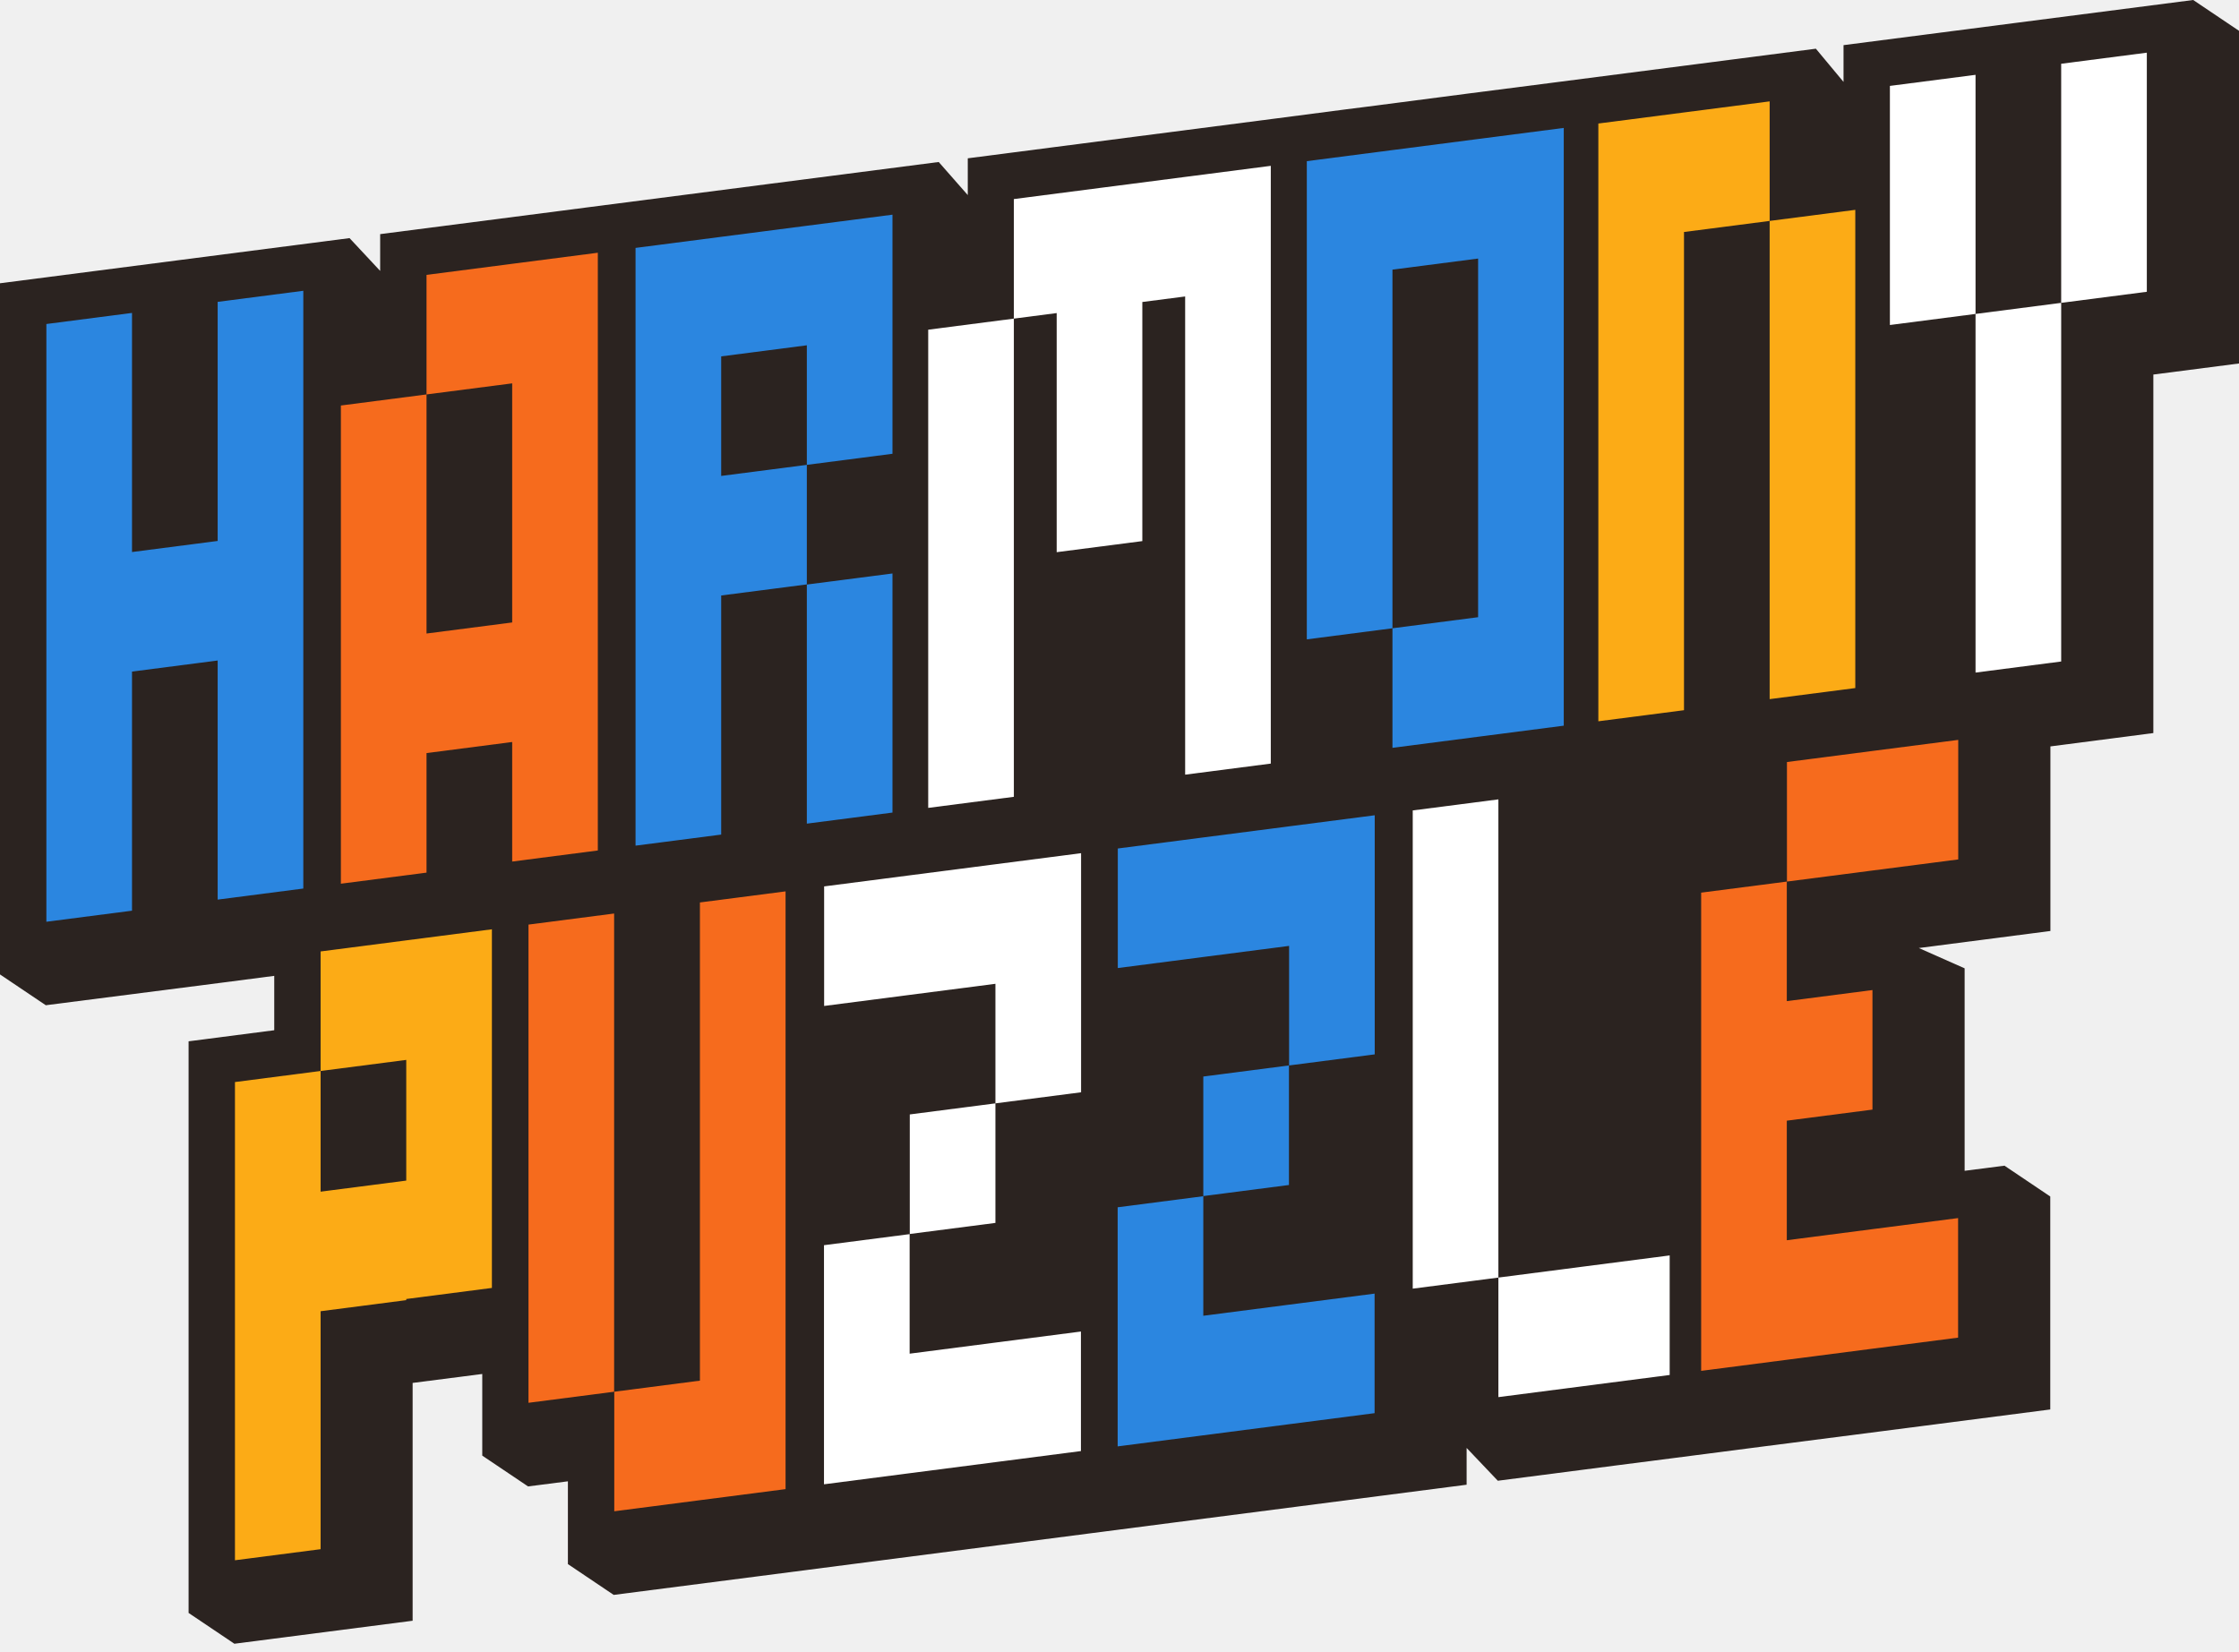
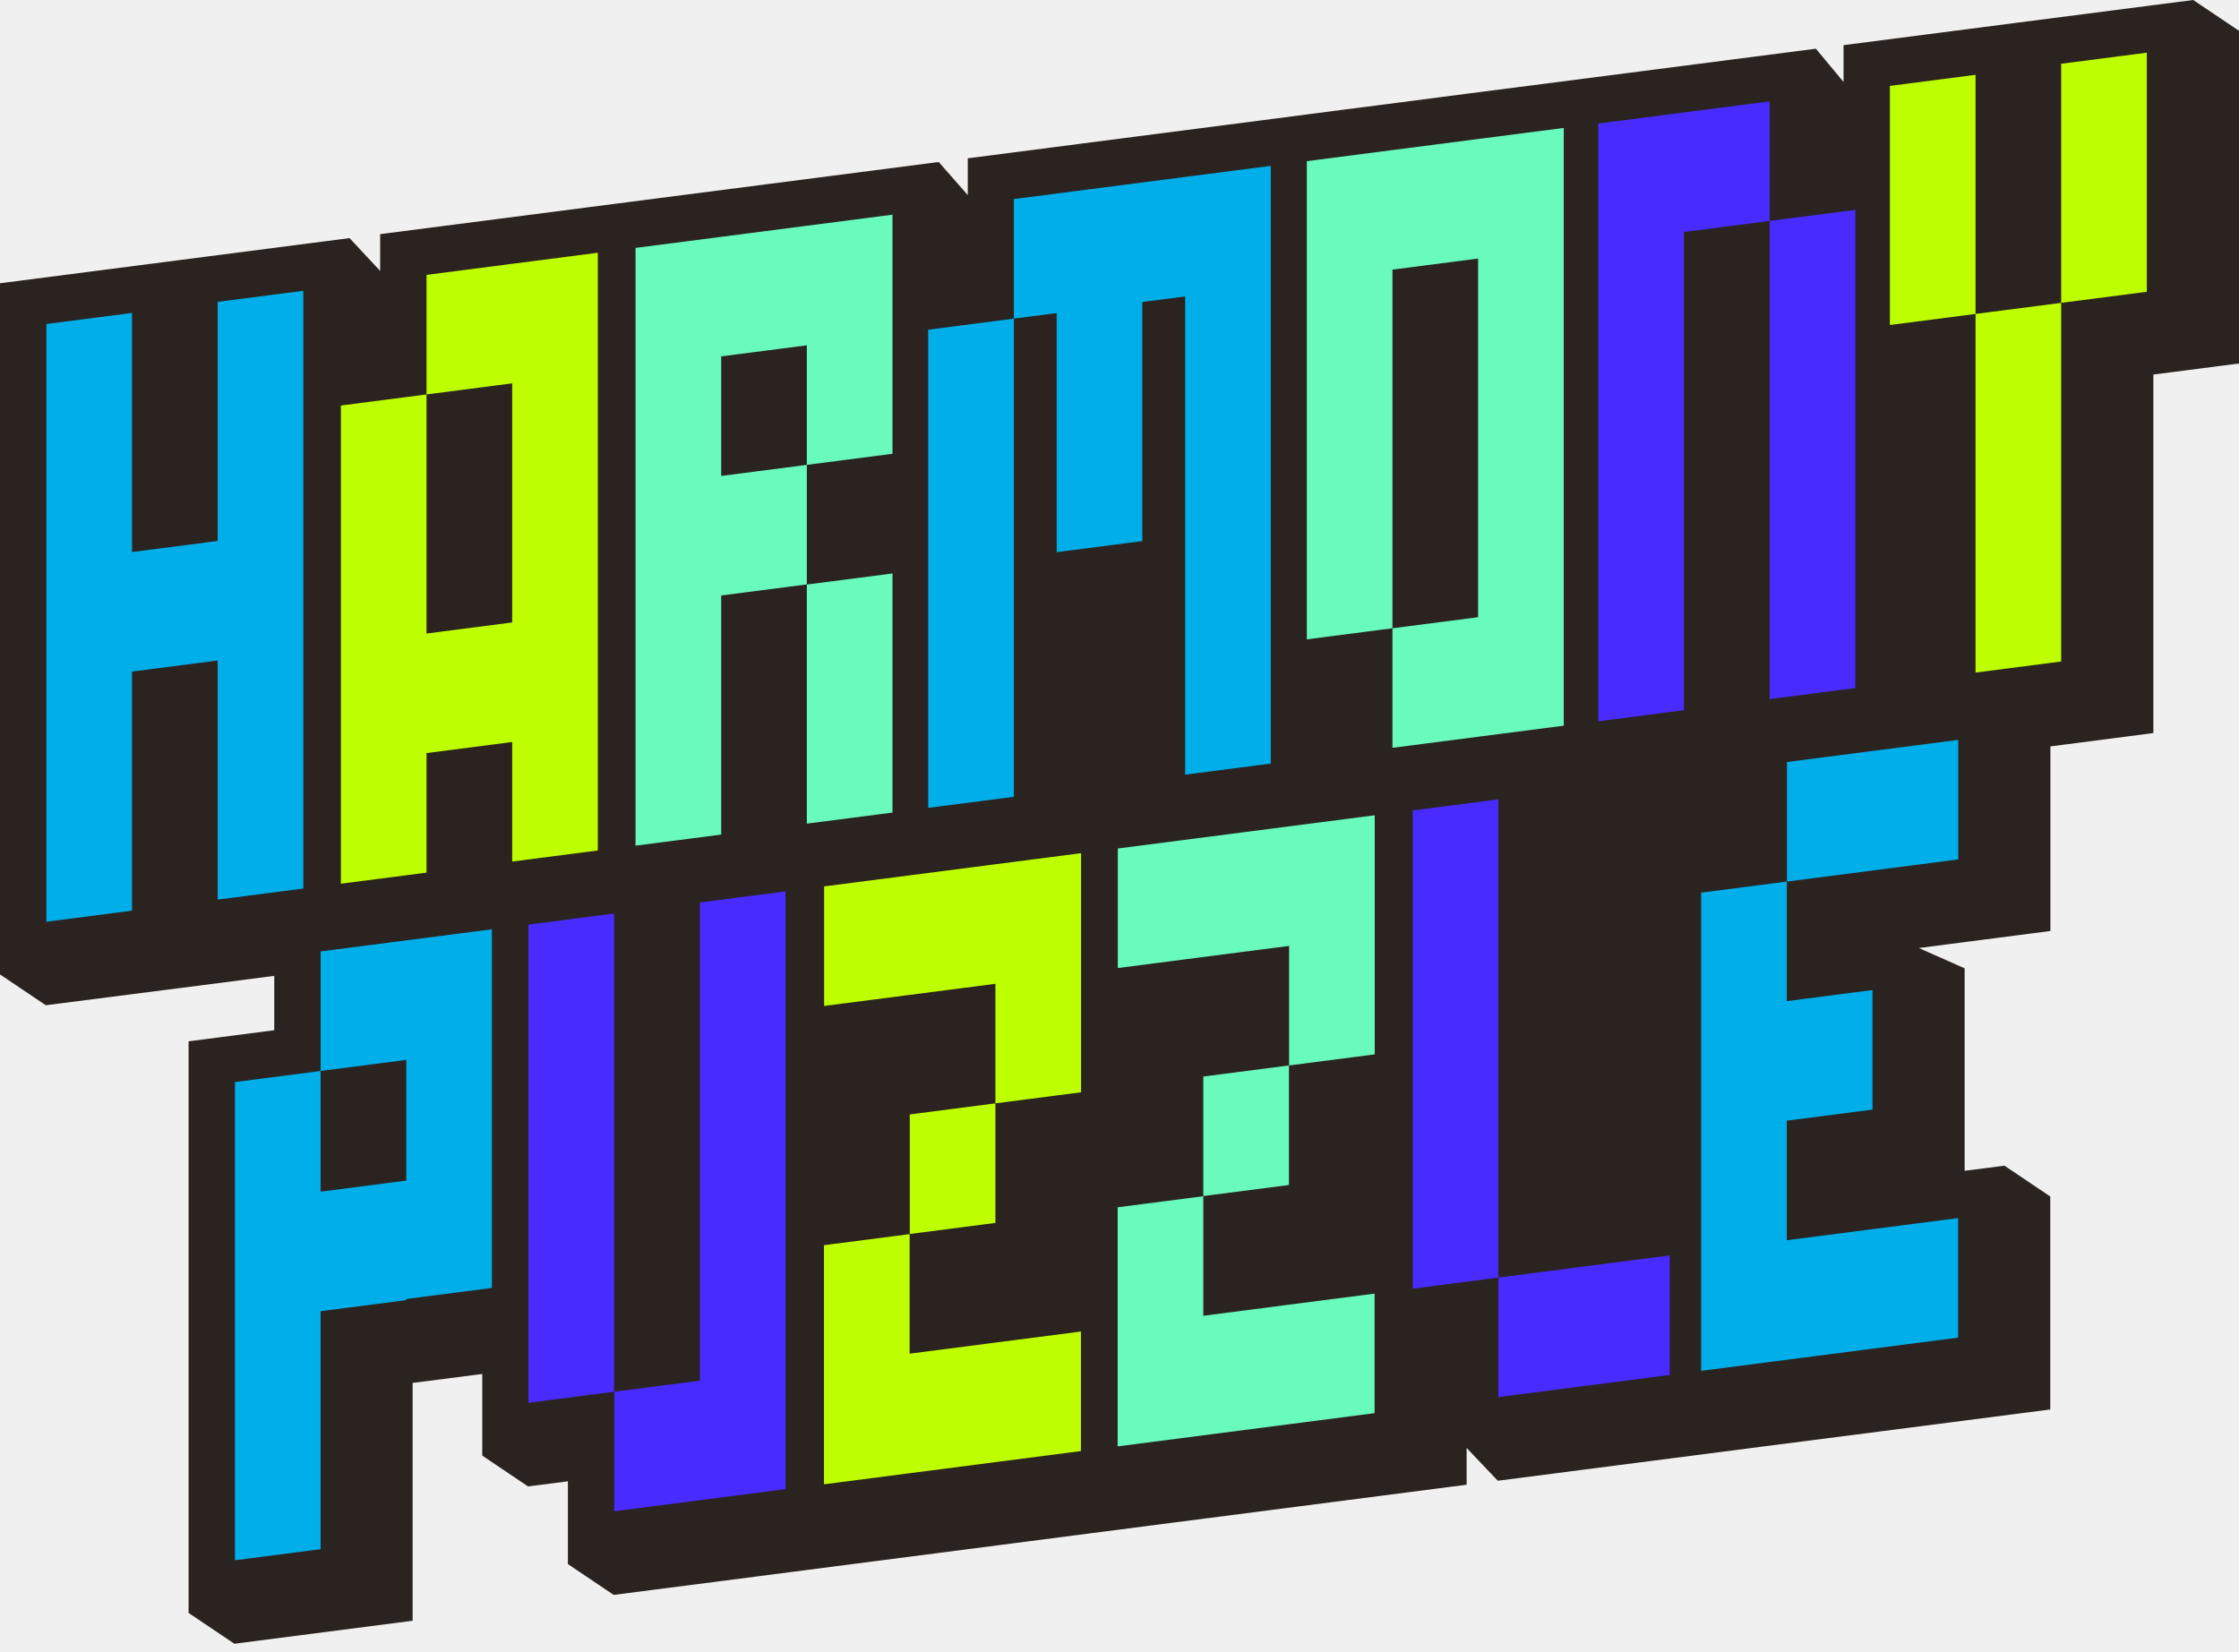
<svg xmlns="http://www.w3.org/2000/svg" width="248" height="183" viewBox="0 0 248 183" fill="none">
  <path d="M242.927 0L223.184 2.548L204.196 5.002V9.076L201.133 5.395L191.646 6.622L171.904 9.171L162.716 10.351L159.339 10.791L151.093 11.861L149.098 12.112L141.371 13.119L126.167 15.085L116.681 16.312L111.938 16.926L107.194 17.539V21.613L103.975 17.948L84.986 20.402L65.243 22.951L61.851 23.391L42.108 25.939V30.013L38.716 26.38L19.727 28.834L0 31.382V44.627V54.977V57.872V68.222V71.117V81.467V84.361V94.712V107.957L5.073 111.37L24.816 108.838L30.376 108.114V114.139L20.889 115.366V128.611V138.961V141.856V152.206V155.1V165.451V178.696L25.962 182.109L45.705 179.561V166.316V155.966V153.213L53.417 152.222V161.267L58.49 164.68L62.903 164.114V173.285L67.976 176.698L83.714 174.669L97.205 172.923L110.964 171.145L120.45 169.918L129.937 168.691L143.476 166.945L152.962 165.718L162.449 164.491V160.417L165.904 164.051L175.39 162.824L179.16 162.336L185.647 161.503L195.133 160.276L208.106 158.608L227.095 156.154V132.559L222.022 129.145L217.609 129.712V107.28L212.536 105.031L227.111 103.143V82.694L238.513 81.215V67.971V57.62V54.741V44.391V41.496L248 40.27V27.025V16.674V3.413L242.927 0Z" fill="#2B2320" />
-   <path d="M89.368 25.011C86.211 25.42 83.038 25.829 79.881 26.238C76.725 26.647 73.552 27.056 70.395 27.465C70.395 31.885 70.395 36.29 70.395 40.71C70.395 45.13 70.395 49.535 70.395 53.955C70.395 58.375 70.395 62.779 70.395 67.2C70.395 71.62 70.395 76.024 70.395 80.445C70.395 84.865 70.395 89.269 70.395 93.689C73.552 93.281 76.725 92.871 79.881 92.463C79.881 88.042 79.881 83.638 79.881 79.218C79.881 74.797 79.881 70.393 79.881 65.973C83.038 65.564 86.211 65.155 89.368 64.746C89.368 60.326 89.368 55.921 89.368 51.501C86.211 51.91 83.038 52.319 79.881 52.728C79.881 48.308 79.881 43.903 79.881 39.483C83.038 39.074 86.211 38.665 89.368 38.256C89.368 42.676 89.368 47.081 89.368 51.501C92.525 51.092 95.698 50.683 98.854 50.274C98.854 45.854 98.854 41.449 98.854 37.029C98.854 32.609 98.854 28.204 98.854 23.784C95.682 24.193 92.525 24.602 89.368 25.011Z" fill="#2B86E0" />
-   <path d="M89.368 91.251C92.525 90.842 95.698 90.433 98.854 90.024C98.854 85.604 98.854 81.2 98.854 76.779C98.854 72.359 98.854 67.955 98.854 63.535C95.698 63.944 92.525 64.353 89.368 64.761C89.368 69.182 89.368 73.586 89.368 78.006C89.368 82.411 89.368 86.831 89.368 91.251Z" fill="#2B86E0" />
-   <path d="M123.796 146.999C123.796 151.419 123.796 155.824 123.796 160.244C126.953 159.835 130.125 159.426 133.282 159.017C136.439 158.608 139.612 158.199 142.769 157.79C145.926 157.381 149.098 156.972 152.255 156.563C152.255 152.143 152.255 147.739 152.255 143.318C149.098 143.727 145.926 144.136 142.769 144.545C139.612 144.954 136.439 145.363 133.282 145.772C133.282 141.352 133.282 136.948 133.282 132.527C130.125 132.936 126.953 133.345 123.796 133.754C123.796 138.159 123.796 142.579 123.796 146.999Z" fill="#2B86E0" />
-   <path d="M142.785 91.55C139.628 91.959 136.455 92.368 133.298 92.777C130.141 93.186 126.968 93.595 123.812 94.004C123.812 98.424 123.812 102.829 123.812 107.249C126.968 106.84 130.141 106.431 133.298 106.022C136.455 105.613 139.628 105.204 142.785 104.795C142.785 109.215 142.785 113.62 142.785 118.04C145.941 117.631 149.114 117.222 152.271 116.813C152.271 112.393 152.271 107.988 152.271 103.568C152.271 99.148 152.271 94.743 152.271 90.323C149.114 90.732 145.941 91.141 142.785 91.55Z" fill="#2B86E0" />
-   <path d="M133.282 132.512C136.439 132.103 139.612 131.694 142.769 131.285C142.769 126.865 142.769 122.46 142.769 118.04C139.612 118.449 136.439 118.858 133.282 119.267C133.282 123.687 133.282 128.107 133.282 132.512Z" fill="#2B86E0" />
-   <path d="M44.998 104.182C41.841 104.591 38.669 105 35.512 105.409C35.512 109.829 35.512 114.233 35.512 118.653C38.669 118.244 41.841 117.835 44.998 117.426C44.998 121.847 44.998 126.251 44.998 130.671C44.998 130.719 44.998 130.766 44.998 130.797C41.841 131.206 38.669 131.615 35.512 132.024C35.512 131.977 35.512 131.93 35.512 131.898C35.512 127.478 35.512 123.074 35.512 118.653C32.355 119.062 29.182 119.471 26.025 119.88C26.025 124.301 26.025 128.705 26.025 133.125C26.025 137.545 26.025 141.95 26.025 146.37C26.025 150.79 26.025 155.195 26.025 159.615C26.025 164.035 26.025 168.44 26.025 172.86C29.182 172.451 32.355 172.042 35.512 171.633C35.512 167.213 35.512 162.808 35.512 158.388C35.512 154.015 35.512 149.642 35.512 145.269C38.669 144.86 41.841 144.451 44.998 144.042C44.998 143.995 44.998 143.948 44.998 143.916C48.155 143.507 51.328 143.098 54.485 142.689C54.485 138.269 54.485 133.865 54.485 129.444C54.485 125.024 54.485 120.62 54.485 116.199C54.485 111.779 54.485 107.375 54.485 102.955C51.328 103.364 48.155 103.773 44.998 104.182Z" fill="#FCAB16" />
-   <path d="M68.023 127.698C68.023 123.278 68.023 118.874 68.023 114.453C68.023 110.033 68.023 105.629 68.023 101.208C64.866 101.617 61.694 102.026 58.537 102.435C58.537 106.856 58.537 111.26 58.537 115.68C58.537 120.101 58.537 124.505 58.537 128.925C58.537 133.345 58.537 137.75 58.537 142.17C58.537 146.59 58.537 150.995 58.537 155.415C61.694 155.006 64.866 154.597 68.023 154.188C68.023 149.768 68.023 145.363 68.023 140.943C68.023 136.539 68.023 132.118 68.023 127.698Z" fill="#F66B1D" />
-   <path d="M77.526 99.982C77.526 104.402 77.526 108.806 77.526 113.226C77.526 117.647 77.526 122.051 77.526 126.471C77.526 130.892 77.526 135.296 77.526 139.716C77.526 144.136 77.526 148.541 77.526 152.961C74.369 153.37 71.196 153.779 68.039 154.188C68.039 158.608 68.039 163.013 68.039 167.433C71.196 167.024 74.369 166.615 77.526 166.206C80.683 165.797 83.855 165.388 87.012 164.979C87.012 160.559 87.012 156.154 87.012 151.734C87.012 147.314 87.012 142.909 87.012 138.489C87.012 134.069 87.012 129.665 87.012 125.244C87.012 120.824 87.012 116.42 87.012 112C87.012 107.579 87.012 103.175 87.012 98.755C83.855 99.164 80.683 99.573 77.526 99.982Z" fill="#F66B1D" />
-   <path d="M188.427 98.896C188.427 103.316 188.427 107.721 188.427 112.141C188.427 116.561 188.427 120.966 188.427 125.386C188.427 129.806 188.427 134.211 188.427 138.631C188.427 143.051 188.427 147.455 188.427 151.876C191.584 151.467 194.756 151.058 197.913 150.649C201.07 150.24 204.243 149.831 207.4 149.422C210.557 149.013 213.729 148.604 216.886 148.195C216.886 143.775 216.886 139.37 216.886 134.95C213.729 135.359 210.557 135.768 207.4 136.177C204.243 136.586 201.07 136.995 197.913 137.404C197.913 132.984 197.913 128.579 197.913 124.159C201.07 123.75 204.243 123.341 207.4 122.932C207.4 118.512 207.4 114.107 207.4 109.687C204.243 110.096 201.07 110.505 197.913 110.914C197.913 106.494 197.913 102.089 197.913 97.669C194.756 98.078 191.599 98.487 188.427 98.896Z" fill="#F66B1D" />
-   <path d="M216.902 95.215C216.902 90.795 216.902 86.391 216.902 81.971C213.745 82.379 210.572 82.788 207.415 83.197C204.258 83.606 201.086 84.015 197.929 84.424C197.929 88.845 197.929 93.249 197.929 97.669C201.086 97.26 204.258 96.851 207.415 96.442C210.572 96.033 213.745 95.624 216.902 95.215Z" fill="#F66B1D" />
-   <path d="M24.109 33.443C24.109 37.863 24.109 42.267 24.109 46.687C24.109 51.108 24.109 55.512 24.109 59.932C20.952 60.341 17.779 60.75 14.622 61.159C14.622 56.739 14.622 52.335 14.622 47.914C14.622 43.494 14.622 39.09 14.622 34.669C11.465 35.078 8.293 35.487 5.136 35.897C5.136 40.317 5.136 44.721 5.136 49.141C5.136 53.562 5.136 57.966 5.136 62.386C5.136 66.806 5.136 71.211 5.136 75.631C5.136 80.051 5.136 84.456 5.136 88.876C5.136 93.296 5.136 97.701 5.136 102.121C8.293 101.712 11.465 101.303 14.622 100.894C14.622 96.474 14.622 92.069 14.622 87.649C14.622 83.229 14.622 78.824 14.622 74.404C17.779 73.995 20.952 73.586 24.109 73.177C24.109 77.597 24.109 82.002 24.109 86.422C24.109 90.842 24.109 95.247 24.109 99.667C27.266 99.258 30.439 98.849 33.595 98.44C33.595 94.02 33.595 89.615 33.595 85.195C33.595 80.775 33.595 76.37 33.595 71.95C33.595 67.53 33.595 63.126 33.595 58.705C33.595 54.285 33.595 49.881 33.595 45.461C33.595 41.04 33.595 36.636 33.595 32.216C30.439 32.625 27.266 33.034 24.109 33.443Z" fill="#2B86E0" />
-   <path d="M56.731 29.227C53.574 29.636 50.401 30.045 47.244 30.454C47.244 34.874 47.244 39.279 47.244 43.699C50.401 43.29 53.574 42.881 56.731 42.472C56.731 46.892 56.731 51.296 56.731 55.717C56.731 60.137 56.731 64.541 56.731 68.962C53.574 69.371 50.401 69.779 47.244 70.188C47.244 65.768 47.244 61.364 47.244 56.944C47.244 52.523 47.244 48.119 47.244 43.699C44.087 44.108 40.914 44.517 37.758 44.926C37.758 49.346 37.758 53.75 37.758 58.17C37.758 62.591 37.758 66.995 37.758 71.415C37.758 75.836 37.758 80.24 37.758 84.66C37.758 89.081 37.758 93.485 37.758 97.905C40.914 97.496 44.087 97.087 47.244 96.678C47.244 92.258 47.244 87.853 47.244 83.433C50.401 83.024 53.574 82.615 56.731 82.206C56.731 86.627 56.731 91.031 56.731 95.451C59.888 95.042 63.06 94.633 66.217 94.224C66.217 89.804 66.217 85.4 66.217 80.979C66.217 76.559 66.217 72.155 66.217 67.734C66.217 63.314 66.217 58.91 66.217 54.49C66.217 50.069 66.217 45.665 66.217 41.245C66.217 36.825 66.217 32.42 66.217 28C63.06 28.409 59.903 28.818 56.731 29.227Z" fill="#F66B1D" />
-   <path d="M186.526 12.458C183.369 12.867 180.196 13.276 177.04 13.685C177.04 18.105 177.04 22.51 177.04 26.93C177.04 31.35 177.04 35.755 177.04 40.175C177.04 44.595 177.04 49 177.04 53.42C177.04 57.84 177.04 62.245 177.04 66.665C177.04 71.085 177.04 75.489 177.04 79.91C180.196 79.501 183.369 79.092 186.526 78.683C186.526 74.263 186.526 69.858 186.526 65.438C186.526 61.018 186.526 56.613 186.526 52.193C186.526 47.773 186.526 43.368 186.526 38.948C186.526 34.528 186.526 30.123 186.526 25.703C189.683 25.294 192.856 24.885 196.013 24.476C196.013 20.056 196.013 15.652 196.013 11.231C192.856 11.64 189.683 12.049 186.526 12.458Z" fill="#FCAB16" />
-   <path d="M196.013 24.476C196.013 28.896 196.013 33.301 196.013 37.721C196.013 42.141 196.013 46.546 196.013 50.966C196.013 55.386 196.013 59.791 196.013 64.211C196.013 68.631 196.013 73.035 196.013 77.456C199.17 77.047 202.342 76.638 205.499 76.229C205.499 71.809 205.499 67.404 205.499 62.984C205.499 58.564 205.499 54.159 205.499 49.739C205.499 45.319 205.499 40.914 205.499 36.494C205.499 32.074 205.499 27.669 205.499 23.249C202.342 23.658 199.17 24.067 196.013 24.476Z" fill="#FCAB16" />
-   <path d="M102.812 49.77C102.812 54.191 102.812 58.595 102.812 63.015C102.812 67.436 102.812 71.84 102.812 76.26C102.812 80.68 102.812 85.085 102.812 89.505C105.969 89.096 109.142 88.687 112.299 88.278C112.299 83.858 112.299 79.454 112.299 75.033C112.299 70.613 112.299 66.209 112.299 61.788C112.299 57.368 112.299 52.964 112.299 48.544C112.299 44.123 112.299 39.719 112.299 35.299C109.142 35.708 105.969 36.117 102.812 36.526C102.812 40.93 102.812 45.35 102.812 49.77Z" fill="white" />
-   <path d="M121.785 20.827C118.629 21.236 115.456 21.645 112.299 22.054C112.299 26.474 112.299 30.879 112.299 35.299C113.885 35.094 115.456 34.89 117.042 34.685C117.042 39.105 117.042 43.51 117.042 47.93C117.042 52.35 117.042 56.755 117.042 61.175C120.199 60.766 123.372 60.357 126.529 59.948C126.529 55.528 126.529 51.123 126.529 46.703C126.529 42.283 126.529 37.879 126.529 33.458C128.115 33.254 129.686 33.049 131.272 32.845C131.272 37.265 131.272 41.67 131.272 46.09C131.272 50.51 131.272 54.914 131.272 59.335C131.272 63.755 131.272 68.159 131.272 72.579C131.272 77 131.272 81.404 131.272 85.824C134.429 85.415 137.602 85.006 140.758 84.597C140.758 80.177 140.758 75.773 140.758 71.353C140.758 66.932 140.758 62.528 140.758 58.108C140.758 53.688 140.758 49.283 140.758 44.863C140.758 40.443 140.758 36.038 140.758 31.618C140.758 27.198 140.758 22.793 140.758 18.373C137.602 18.782 134.429 19.191 131.272 19.6C128.115 20.009 124.958 20.418 121.785 20.827Z" fill="white" />
-   <path d="M165.967 115.051C165.967 110.631 165.967 106.226 165.967 101.806C165.967 97.386 165.967 92.982 165.967 88.561C162.81 88.97 159.637 89.379 156.48 89.788C156.48 94.209 156.48 98.613 156.48 103.033C156.48 107.453 156.48 111.858 156.48 116.278C156.48 120.698 156.48 125.103 156.48 129.523C156.48 133.943 156.48 138.348 156.48 142.768C159.637 142.359 162.81 141.95 165.967 141.541C165.967 137.121 165.967 132.716 165.967 128.296C165.967 123.876 165.967 119.471 165.967 115.051Z" fill="white" />
-   <path d="M165.967 141.541C165.967 145.961 165.967 150.366 165.967 154.786C169.124 154.377 172.296 153.968 175.453 153.559C178.61 153.15 181.783 152.741 184.94 152.332C184.94 147.912 184.94 143.507 184.94 139.087C181.783 139.496 178.61 139.905 175.453 140.314C172.296 140.723 169.139 141.132 165.967 141.541Z" fill="white" />
-   <path d="M100.771 96.977C97.614 97.386 94.441 97.795 91.284 98.204C91.284 102.624 91.284 107.029 91.284 111.449C94.441 111.04 97.614 110.631 100.771 110.222C103.928 109.813 107.1 109.404 110.257 108.995C110.257 113.415 110.257 117.82 110.257 122.24C113.414 121.831 116.587 121.422 119.744 121.013C119.744 116.593 119.744 112.188 119.744 107.768C119.744 103.348 119.744 98.943 119.744 94.523C116.587 94.932 113.414 95.341 110.257 95.75C107.085 96.159 103.928 96.568 100.771 96.977Z" fill="white" />
-   <path d="M91.268 151.199C91.268 155.62 91.268 160.024 91.268 164.444C94.425 164.035 97.598 163.626 100.755 163.217C103.912 162.808 107.085 162.399 110.241 161.99C113.398 161.581 116.571 161.172 119.728 160.763C119.728 156.343 119.728 151.939 119.728 147.519C116.571 147.927 113.398 148.336 110.241 148.745C107.085 149.154 103.912 149.563 100.755 149.972C100.755 145.552 100.755 141.148 100.755 136.728C97.598 137.137 94.425 137.546 91.268 137.954C91.268 142.359 91.268 146.779 91.268 151.199Z" fill="white" />
-   <path d="M100.771 136.712C103.928 136.303 107.1 135.894 110.257 135.485C110.257 131.065 110.257 126.66 110.257 122.24C107.1 122.649 103.928 123.058 100.771 123.467C100.771 127.887 100.771 132.307 100.771 136.712Z" fill="white" />
-   <path d="M218.818 8.29C215.661 8.699 212.488 9.108 209.332 9.517C209.332 13.937 209.332 18.341 209.332 22.762C209.332 27.182 209.332 31.586 209.332 36.007C212.488 35.597 215.661 35.188 218.818 34.78C218.818 30.359 218.818 25.955 218.818 21.535C218.818 17.114 218.818 12.71 218.818 8.29Z" fill="white" />
-   <path d="M228.304 7.063C228.304 11.483 228.304 15.888 228.304 20.308C228.304 24.728 228.304 29.133 228.304 33.553C231.461 33.144 234.634 32.735 237.791 32.326C237.791 27.905 237.791 23.501 237.791 19.081C237.791 14.661 237.791 10.256 237.791 5.836C234.634 6.245 231.477 6.654 228.304 7.063Z" fill="white" />
-   <path d="M218.818 48.025C218.818 52.445 218.818 56.849 218.818 61.269C218.818 65.689 218.818 70.094 218.818 74.514C221.975 74.105 225.148 73.696 228.305 73.287C228.305 68.867 228.305 64.463 228.305 60.042C228.305 55.622 228.305 51.218 228.305 46.797C228.305 42.377 228.305 37.973 228.305 33.553C225.148 33.962 221.975 34.371 218.818 34.78C218.818 39.2 218.818 43.62 218.818 48.025Z" fill="white" />
-   <path d="M163.721 15.4C160.564 15.809 157.391 16.218 154.234 16.627C151.077 17.036 147.905 17.445 144.748 17.854C144.748 22.274 144.748 26.678 144.748 31.099C144.748 35.519 144.748 39.923 144.748 44.344C144.748 48.764 144.748 53.168 144.748 57.589C144.748 62.009 144.748 66.413 144.748 70.833C147.905 70.424 151.077 70.015 154.234 69.606C154.234 65.186 154.234 60.782 154.234 56.361C154.234 51.941 154.234 47.537 154.234 43.117C154.234 38.697 154.234 34.292 154.234 29.872C157.391 29.463 160.564 29.054 163.721 28.645C163.721 33.065 163.721 37.469 163.721 41.89C163.721 46.31 163.721 50.714 163.721 55.135C163.721 59.555 163.721 63.959 163.721 68.379C160.564 68.788 157.391 69.197 154.234 69.606C154.234 74.027 154.234 78.431 154.234 82.851C157.391 82.442 160.564 82.033 163.721 81.624C166.878 81.215 170.05 80.806 173.207 80.397C173.207 75.977 173.207 71.573 173.207 67.153C173.207 62.732 173.207 58.328 173.207 53.908C173.207 49.487 173.207 45.083 173.207 40.663C173.207 36.242 173.207 31.838 173.207 27.418C173.207 22.998 173.207 18.593 173.207 14.173C170.05 14.582 166.878 14.991 163.721 15.4Z" fill="#2B86E0" />
+   <path d="M89.368 25.011C86.211 25.42 83.038 25.829 79.882 26.238C76.725 26.647 73.552 27.056 70.395 27.465C70.395 31.885 70.395 36.29 70.395 40.71C70.395 45.13 70.395 49.535 70.395 53.955C70.395 58.375 70.395 62.779 70.395 67.2C70.395 71.62 70.395 76.024 70.395 80.445C70.395 84.865 70.395 89.269 70.395 93.689C73.552 93.281 76.725 92.871 79.882 92.463C79.882 88.042 79.882 83.638 79.882 79.218C79.882 74.797 79.882 70.393 79.882 65.973C83.038 65.564 86.211 65.155 89.368 64.746C89.368 60.326 89.368 55.921 89.368 51.501C86.211 51.91 83.038 52.319 79.882 52.728C79.882 48.308 79.882 43.903 79.882 39.483C83.038 39.074 86.211 38.665 89.368 38.256C89.368 42.676 89.368 47.081 89.368 51.501C92.525 51.092 95.698 50.683 98.855 50.274C98.855 45.854 98.855 41.449 98.855 37.029C98.855 32.609 98.855 28.204 98.855 23.784C95.682 24.193 92.525 24.602 89.368 25.011Z" fill="#69FABD" />
+   <path d="M89.368 91.251C92.525 90.842 95.698 90.433 98.855 90.024C98.855 85.604 98.855 81.2 98.855 76.779C98.855 72.359 98.855 67.955 98.855 63.535C95.698 63.944 92.525 64.353 89.368 64.761C89.368 69.182 89.368 73.586 89.368 78.006C89.368 82.411 89.368 86.831 89.368 91.251Z" fill="#69FABD" />
+   <path d="M123.796 146.999C123.796 151.419 123.796 155.824 123.796 160.244C126.953 159.835 130.125 159.426 133.282 159.017C136.439 158.608 139.612 158.199 142.769 157.79C145.926 157.381 149.098 156.972 152.255 156.563C152.255 152.143 152.255 147.739 152.255 143.318C149.098 143.727 145.926 144.136 142.769 144.545C139.612 144.954 136.439 145.363 133.282 145.772C133.282 141.352 133.282 136.948 133.282 132.527C130.125 132.936 126.953 133.345 123.796 133.754C123.796 138.159 123.796 142.579 123.796 146.999Z" fill="#69FABD" />
+   <path d="M142.785 91.55C139.628 91.959 136.455 92.368 133.298 92.777C130.141 93.186 126.968 93.595 123.812 94.004C123.812 98.424 123.812 102.829 123.812 107.249C126.968 106.84 130.141 106.431 133.298 106.022C136.455 105.613 139.628 105.204 142.785 104.795C142.785 109.215 142.785 113.62 142.785 118.04C145.941 117.631 149.114 117.222 152.271 116.813C152.271 112.393 152.271 107.988 152.271 103.568C152.271 99.148 152.271 94.743 152.271 90.323C149.114 90.732 145.941 91.141 142.785 91.55Z" fill="#69FABD" />
+   <path d="M133.282 132.512C136.439 132.103 139.612 131.694 142.769 131.285C142.769 126.865 142.769 122.46 142.769 118.04C139.612 118.449 136.439 118.858 133.282 119.267C133.282 123.687 133.282 128.107 133.282 132.512Z" fill="#69FABD" />
+   <path d="M44.998 104.182C41.841 104.591 38.669 105 35.512 105.409C35.512 109.829 35.512 114.233 35.512 118.653C38.669 118.244 41.841 117.835 44.998 117.426C44.998 121.847 44.998 126.251 44.998 130.671C44.998 130.719 44.998 130.766 44.998 130.797C41.841 131.206 38.669 131.615 35.512 132.024C35.512 131.977 35.512 131.93 35.512 131.898C35.512 127.478 35.512 123.074 35.512 118.653C32.355 119.062 29.182 119.471 26.025 119.88C26.025 124.301 26.025 128.705 26.025 133.125C26.025 137.545 26.025 141.95 26.025 146.37C26.025 150.79 26.025 155.195 26.025 159.615C26.025 164.035 26.025 168.44 26.025 172.86C29.182 172.451 32.355 172.042 35.512 171.633C35.512 167.213 35.512 162.808 35.512 158.388C35.512 154.015 35.512 149.642 35.512 145.269C38.669 144.86 41.841 144.451 44.998 144.042C44.998 143.995 44.998 143.948 44.998 143.916C48.155 143.507 51.328 143.098 54.485 142.689C54.485 138.269 54.485 133.865 54.485 129.444C54.485 125.024 54.485 120.62 54.485 116.199C54.485 111.779 54.485 107.375 54.485 102.955C51.328 103.364 48.155 103.773 44.998 104.182Z" fill="#00AEE9" />
+   <path d="M68.023 127.698C68.023 123.278 68.023 118.874 68.023 114.453C68.023 110.033 68.023 105.629 68.023 101.208C64.866 101.617 61.694 102.026 58.537 102.435C58.537 106.856 58.537 111.26 58.537 115.68C58.537 120.101 58.537 124.505 58.537 128.925C58.537 133.345 58.537 137.75 58.537 142.17C58.537 146.59 58.537 150.995 58.537 155.415C61.694 155.006 64.866 154.597 68.023 154.188C68.023 149.768 68.023 145.363 68.023 140.943C68.023 136.539 68.023 132.118 68.023 127.698Z" fill="#482BFF" />
+   <path d="M77.526 99.982C77.526 104.402 77.526 108.806 77.526 113.226C77.526 117.647 77.526 122.051 77.526 126.471C77.526 130.892 77.526 135.296 77.526 139.716C77.526 144.136 77.526 148.541 77.526 152.961C74.369 153.37 71.196 153.779 68.039 154.188C68.039 158.608 68.039 163.013 68.039 167.433C71.196 167.024 74.369 166.615 77.526 166.206C80.683 165.797 83.855 165.388 87.012 164.979C87.012 160.559 87.012 156.154 87.012 151.734C87.012 147.314 87.012 142.909 87.012 138.489C87.012 134.069 87.012 129.665 87.012 125.244C87.012 120.824 87.012 116.42 87.012 112C87.012 107.579 87.012 103.175 87.012 98.755C83.855 99.164 80.683 99.573 77.526 99.982Z" fill="#482BFF" />
+   <path d="M188.427 98.896C188.427 103.316 188.427 107.721 188.427 112.141C188.427 116.561 188.427 120.966 188.427 125.386C188.427 129.806 188.427 134.211 188.427 138.631C188.427 143.051 188.427 147.455 188.427 151.876C191.583 151.467 194.756 151.058 197.913 150.649C201.07 150.24 204.243 149.831 207.4 149.422C210.556 149.013 213.729 148.604 216.886 148.195C216.886 143.775 216.886 139.37 216.886 134.95C213.729 135.359 210.556 135.768 207.4 136.177C204.243 136.586 201.07 136.995 197.913 137.404C197.913 132.984 197.913 128.579 197.913 124.159C201.07 123.75 204.243 123.341 207.4 122.932C207.4 118.512 207.4 114.107 207.4 109.687C204.243 110.096 201.07 110.505 197.913 110.914C197.913 106.494 197.913 102.089 197.913 97.669C194.756 98.078 191.599 98.487 188.427 98.896Z" fill="#00AEE9" />
+   <path d="M216.902 95.215C216.902 90.795 216.902 86.391 216.902 81.971C213.745 82.379 210.572 82.788 207.415 83.197C204.258 83.606 201.086 84.015 197.929 84.424C197.929 88.845 197.929 93.249 197.929 97.669C201.086 97.26 204.258 96.851 207.415 96.442C210.572 96.033 213.745 95.624 216.902 95.215Z" fill="#00AEE9" />
+   <path d="M24.109 33.443C24.109 37.863 24.109 42.267 24.109 46.687C24.109 51.108 24.109 55.512 24.109 59.932C20.952 60.341 17.779 60.75 14.623 61.159C14.623 56.739 14.623 52.335 14.623 47.914C14.623 43.494 14.623 39.09 14.623 34.669C11.466 35.078 8.293 35.487 5.136 35.897C5.136 40.317 5.136 44.721 5.136 49.141C5.136 53.562 5.136 57.966 5.136 62.386C5.136 66.806 5.136 71.211 5.136 75.631C5.136 80.051 5.136 84.456 5.136 88.876C5.136 93.296 5.136 97.701 5.136 102.121C8.293 101.712 11.466 101.303 14.623 100.894C14.623 96.474 14.623 92.069 14.623 87.649C14.623 83.229 14.623 78.824 14.623 74.404C17.779 73.995 20.952 73.586 24.109 73.177C24.109 77.597 24.109 82.002 24.109 86.422C24.109 90.842 24.109 95.247 24.109 99.667C27.266 99.258 30.439 98.849 33.596 98.44C33.596 94.02 33.596 89.615 33.596 85.195C33.596 80.775 33.596 76.37 33.596 71.95C33.596 67.53 33.596 63.126 33.596 58.705C33.596 54.285 33.596 49.881 33.596 45.461C33.596 41.04 33.596 36.636 33.596 32.216C30.439 32.625 27.266 33.034 24.109 33.443Z" fill="#00AEE9" />
+   <path d="M56.731 29.227C53.574 29.636 50.401 30.045 47.244 30.454C47.244 34.874 47.244 39.279 47.244 43.699C50.401 43.29 53.574 42.881 56.731 42.472C56.731 46.892 56.731 51.296 56.731 55.717C56.731 60.137 56.731 64.541 56.731 68.962C53.574 69.371 50.401 69.779 47.244 70.188C47.244 65.768 47.244 61.364 47.244 56.944C47.244 52.523 47.244 48.119 47.244 43.699C44.087 44.108 40.914 44.517 37.758 44.926C37.758 49.346 37.758 53.75 37.758 58.17C37.758 62.591 37.758 66.995 37.758 71.415C37.758 75.836 37.758 80.24 37.758 84.66C37.758 89.081 37.758 93.485 37.758 97.905C40.914 97.496 44.087 97.087 47.244 96.678C47.244 92.258 47.244 87.853 47.244 83.433C50.401 83.024 53.574 82.615 56.731 82.206C56.731 86.627 56.731 91.031 56.731 95.451C59.888 95.042 63.06 94.633 66.217 94.224C66.217 89.804 66.217 85.4 66.217 80.979C66.217 76.559 66.217 72.155 66.217 67.734C66.217 63.314 66.217 58.91 66.217 54.49C66.217 50.069 66.217 45.665 66.217 41.245C66.217 36.825 66.217 32.42 66.217 28C63.06 28.409 59.903 28.818 56.731 29.227Z" fill="#BDFF00" />
+   <path d="M186.526 12.458C183.369 12.867 180.196 13.276 177.04 13.685C177.04 18.105 177.04 22.51 177.04 26.93C177.04 31.35 177.04 35.755 177.04 40.175C177.04 44.595 177.04 49 177.04 53.42C177.04 57.84 177.04 62.245 177.04 66.665C177.04 71.085 177.04 75.489 177.04 79.91C180.196 79.501 183.369 79.092 186.526 78.683C186.526 74.263 186.526 69.858 186.526 65.438C186.526 61.018 186.526 56.613 186.526 52.193C186.526 47.773 186.526 43.368 186.526 38.948C186.526 34.528 186.526 30.123 186.526 25.703C189.683 25.294 192.856 24.885 196.013 24.476C196.013 20.056 196.013 15.652 196.013 11.231C192.856 11.64 189.683 12.049 186.526 12.458Z" fill="#482BFF" />
+   <path d="M196.013 24.476C196.013 28.896 196.013 33.301 196.013 37.721C196.013 42.141 196.013 46.546 196.013 50.966C196.013 55.386 196.013 59.791 196.013 64.211C196.013 68.631 196.013 73.035 196.013 77.456C199.17 77.047 202.342 76.638 205.499 76.229C205.499 71.809 205.499 67.404 205.499 62.984C205.499 58.564 205.499 54.159 205.499 49.739C205.499 45.319 205.499 40.914 205.499 36.494C205.499 32.074 205.499 27.669 205.499 23.249C202.342 23.658 199.17 24.067 196.013 24.476Z" fill="#482BFF" />
+   <path d="M102.812 49.77C102.812 54.191 102.812 58.595 102.812 63.015C102.812 67.436 102.812 71.84 102.812 76.26C102.812 80.68 102.812 85.085 102.812 89.505C105.969 89.096 109.142 88.687 112.299 88.278C112.299 83.858 112.299 79.454 112.299 75.033C112.299 70.613 112.299 66.209 112.299 61.788C112.299 57.368 112.299 52.964 112.299 48.544C112.299 44.123 112.299 39.719 112.299 35.299C109.142 35.708 105.969 36.117 102.812 36.526C102.812 40.93 102.812 45.35 102.812 49.77Z" fill="#00AEE9" />
+   <path d="M121.785 20.827C118.628 21.236 115.456 21.645 112.299 22.054C112.299 26.474 112.299 30.879 112.299 35.299C113.885 35.094 115.456 34.89 117.042 34.685C117.042 39.105 117.042 43.51 117.042 47.93C117.042 52.35 117.042 56.755 117.042 61.175C120.199 60.766 123.372 60.357 126.529 59.948C126.529 55.528 126.529 51.123 126.529 46.703C126.529 42.283 126.529 37.879 126.529 33.458C128.115 33.254 129.686 33.049 131.272 32.845C131.272 37.265 131.272 41.67 131.272 46.09C131.272 50.51 131.272 54.914 131.272 59.335C131.272 63.755 131.272 68.159 131.272 72.579C131.272 77 131.272 81.404 131.272 85.824C134.429 85.415 137.601 85.006 140.758 84.597C140.758 80.177 140.758 75.773 140.758 71.353C140.758 66.932 140.758 62.528 140.758 58.108C140.758 53.688 140.758 49.283 140.758 44.863C140.758 40.443 140.758 36.038 140.758 31.618C140.758 27.198 140.758 22.793 140.758 18.373C137.601 18.782 134.429 19.191 131.272 19.6C128.115 20.009 124.958 20.418 121.785 20.827Z" fill="#00AEE9" />
+   <path d="M165.967 115.051C165.967 110.631 165.967 106.226 165.967 101.806C165.967 97.386 165.967 92.982 165.967 88.561C162.81 88.97 159.637 89.379 156.48 89.788C156.48 94.209 156.48 98.613 156.48 103.033C156.48 107.453 156.48 111.858 156.48 116.278C156.48 120.698 156.48 125.103 156.48 129.523C156.48 133.943 156.48 138.348 156.48 142.768C159.637 142.359 162.81 141.95 165.967 141.541C165.967 137.121 165.967 132.716 165.967 128.296C165.967 123.876 165.967 119.471 165.967 115.051Z" fill="#482BFF" />
+   <path d="M165.967 141.541C165.967 145.961 165.967 150.366 165.967 154.786C169.124 154.377 172.296 153.968 175.453 153.559C178.61 153.15 181.783 152.741 184.94 152.332C184.94 147.912 184.94 143.507 184.94 139.087C181.783 139.496 178.61 139.905 175.453 140.314C172.296 140.723 169.139 141.132 165.967 141.541Z" fill="#482BFF" />
+   <path d="M100.77 96.977C97.614 97.386 94.441 97.795 91.284 98.204C91.284 102.624 91.284 107.029 91.284 111.449C94.441 111.04 97.614 110.631 100.77 110.222C103.927 109.813 107.1 109.404 110.257 108.995C110.257 113.415 110.257 117.82 110.257 122.24C113.414 121.831 116.587 121.422 119.743 121.013C119.743 116.593 119.743 112.188 119.743 107.768C119.743 103.348 119.743 98.943 119.743 94.523C116.587 94.932 113.414 95.341 110.257 95.75C107.084 96.159 103.927 96.568 100.77 96.977Z" fill="#BDFF00" />
+   <path d="M91.268 151.199C91.268 155.62 91.268 160.024 91.268 164.444C94.425 164.035 97.598 163.626 100.755 163.217C103.912 162.808 107.084 162.399 110.241 161.99C113.398 161.581 116.571 161.172 119.728 160.763C119.728 156.343 119.728 151.939 119.728 147.519C116.571 147.927 113.398 148.336 110.241 148.745C107.084 149.154 103.912 149.563 100.755 149.972C100.755 145.552 100.755 141.148 100.755 136.728C97.598 137.137 94.425 137.546 91.268 137.954C91.268 142.359 91.268 146.779 91.268 151.199Z" fill="#BDFF00" />
+   <path d="M100.771 136.712C103.927 136.303 107.1 135.894 110.257 135.485C110.257 131.065 110.257 126.66 110.257 122.24C107.1 122.649 103.927 123.058 100.771 123.467C100.771 127.887 100.771 132.307 100.771 136.712Z" fill="#BDFF00" />
+   <path d="M218.818 8.29C215.661 8.699 212.488 9.108 209.331 9.517C209.331 13.937 209.331 18.341 209.331 22.762C209.331 27.182 209.331 31.586 209.331 36.007C212.488 35.597 215.661 35.188 218.818 34.78C218.818 30.359 218.818 25.955 218.818 21.535C218.818 17.114 218.818 12.71 218.818 8.29Z" fill="#BDFF00" />
+   <path d="M228.304 7.063C228.304 11.483 228.304 15.888 228.304 20.308C228.304 24.728 228.304 29.133 228.304 33.553C231.461 33.144 234.634 32.735 237.791 32.326C237.791 27.905 237.791 23.501 237.791 19.081C237.791 14.661 237.791 10.256 237.791 5.836C234.634 6.245 231.477 6.654 228.304 7.063Z" fill="#BDFF00" />
+   <path d="M218.818 48.025C218.818 52.445 218.818 56.849 218.818 61.269C218.818 65.689 218.818 70.094 218.818 74.514C221.975 74.105 225.147 73.696 228.304 73.287C228.304 68.867 228.304 64.463 228.304 60.042C228.304 55.622 228.304 51.218 228.304 46.797C228.304 42.377 228.304 37.973 228.304 33.553C225.147 33.962 221.975 34.371 218.818 34.78C218.818 39.2 218.818 43.62 218.818 48.025Z" fill="#BDFF00" />
+   <path d="M163.721 15.4C160.564 15.809 157.391 16.218 154.234 16.627C151.077 17.036 147.905 17.445 144.748 17.854C144.748 22.274 144.748 26.678 144.748 31.099C144.748 35.519 144.748 39.923 144.748 44.344C144.748 48.764 144.748 53.168 144.748 57.589C144.748 62.009 144.748 66.413 144.748 70.833C147.905 70.424 151.077 70.015 154.234 69.606C154.234 65.186 154.234 60.782 154.234 56.361C154.234 51.941 154.234 47.537 154.234 43.117C154.234 38.697 154.234 34.292 154.234 29.872C157.391 29.463 160.564 29.054 163.721 28.645C163.721 33.065 163.721 37.469 163.721 41.89C163.721 46.31 163.721 50.714 163.721 55.135C163.721 59.555 163.721 63.959 163.721 68.379C160.564 68.788 157.391 69.197 154.234 69.606C154.234 74.027 154.234 78.431 154.234 82.851C157.391 82.442 160.564 82.033 163.721 81.624C166.878 81.215 170.05 80.806 173.207 80.397C173.207 75.977 173.207 71.573 173.207 67.153C173.207 62.732 173.207 58.328 173.207 53.908C173.207 49.487 173.207 45.083 173.207 40.663C173.207 36.242 173.207 31.838 173.207 27.418C173.207 22.998 173.207 18.593 173.207 14.173C170.05 14.582 166.878 14.991 163.721 15.4Z" fill="#69FABD" />
</svg>
